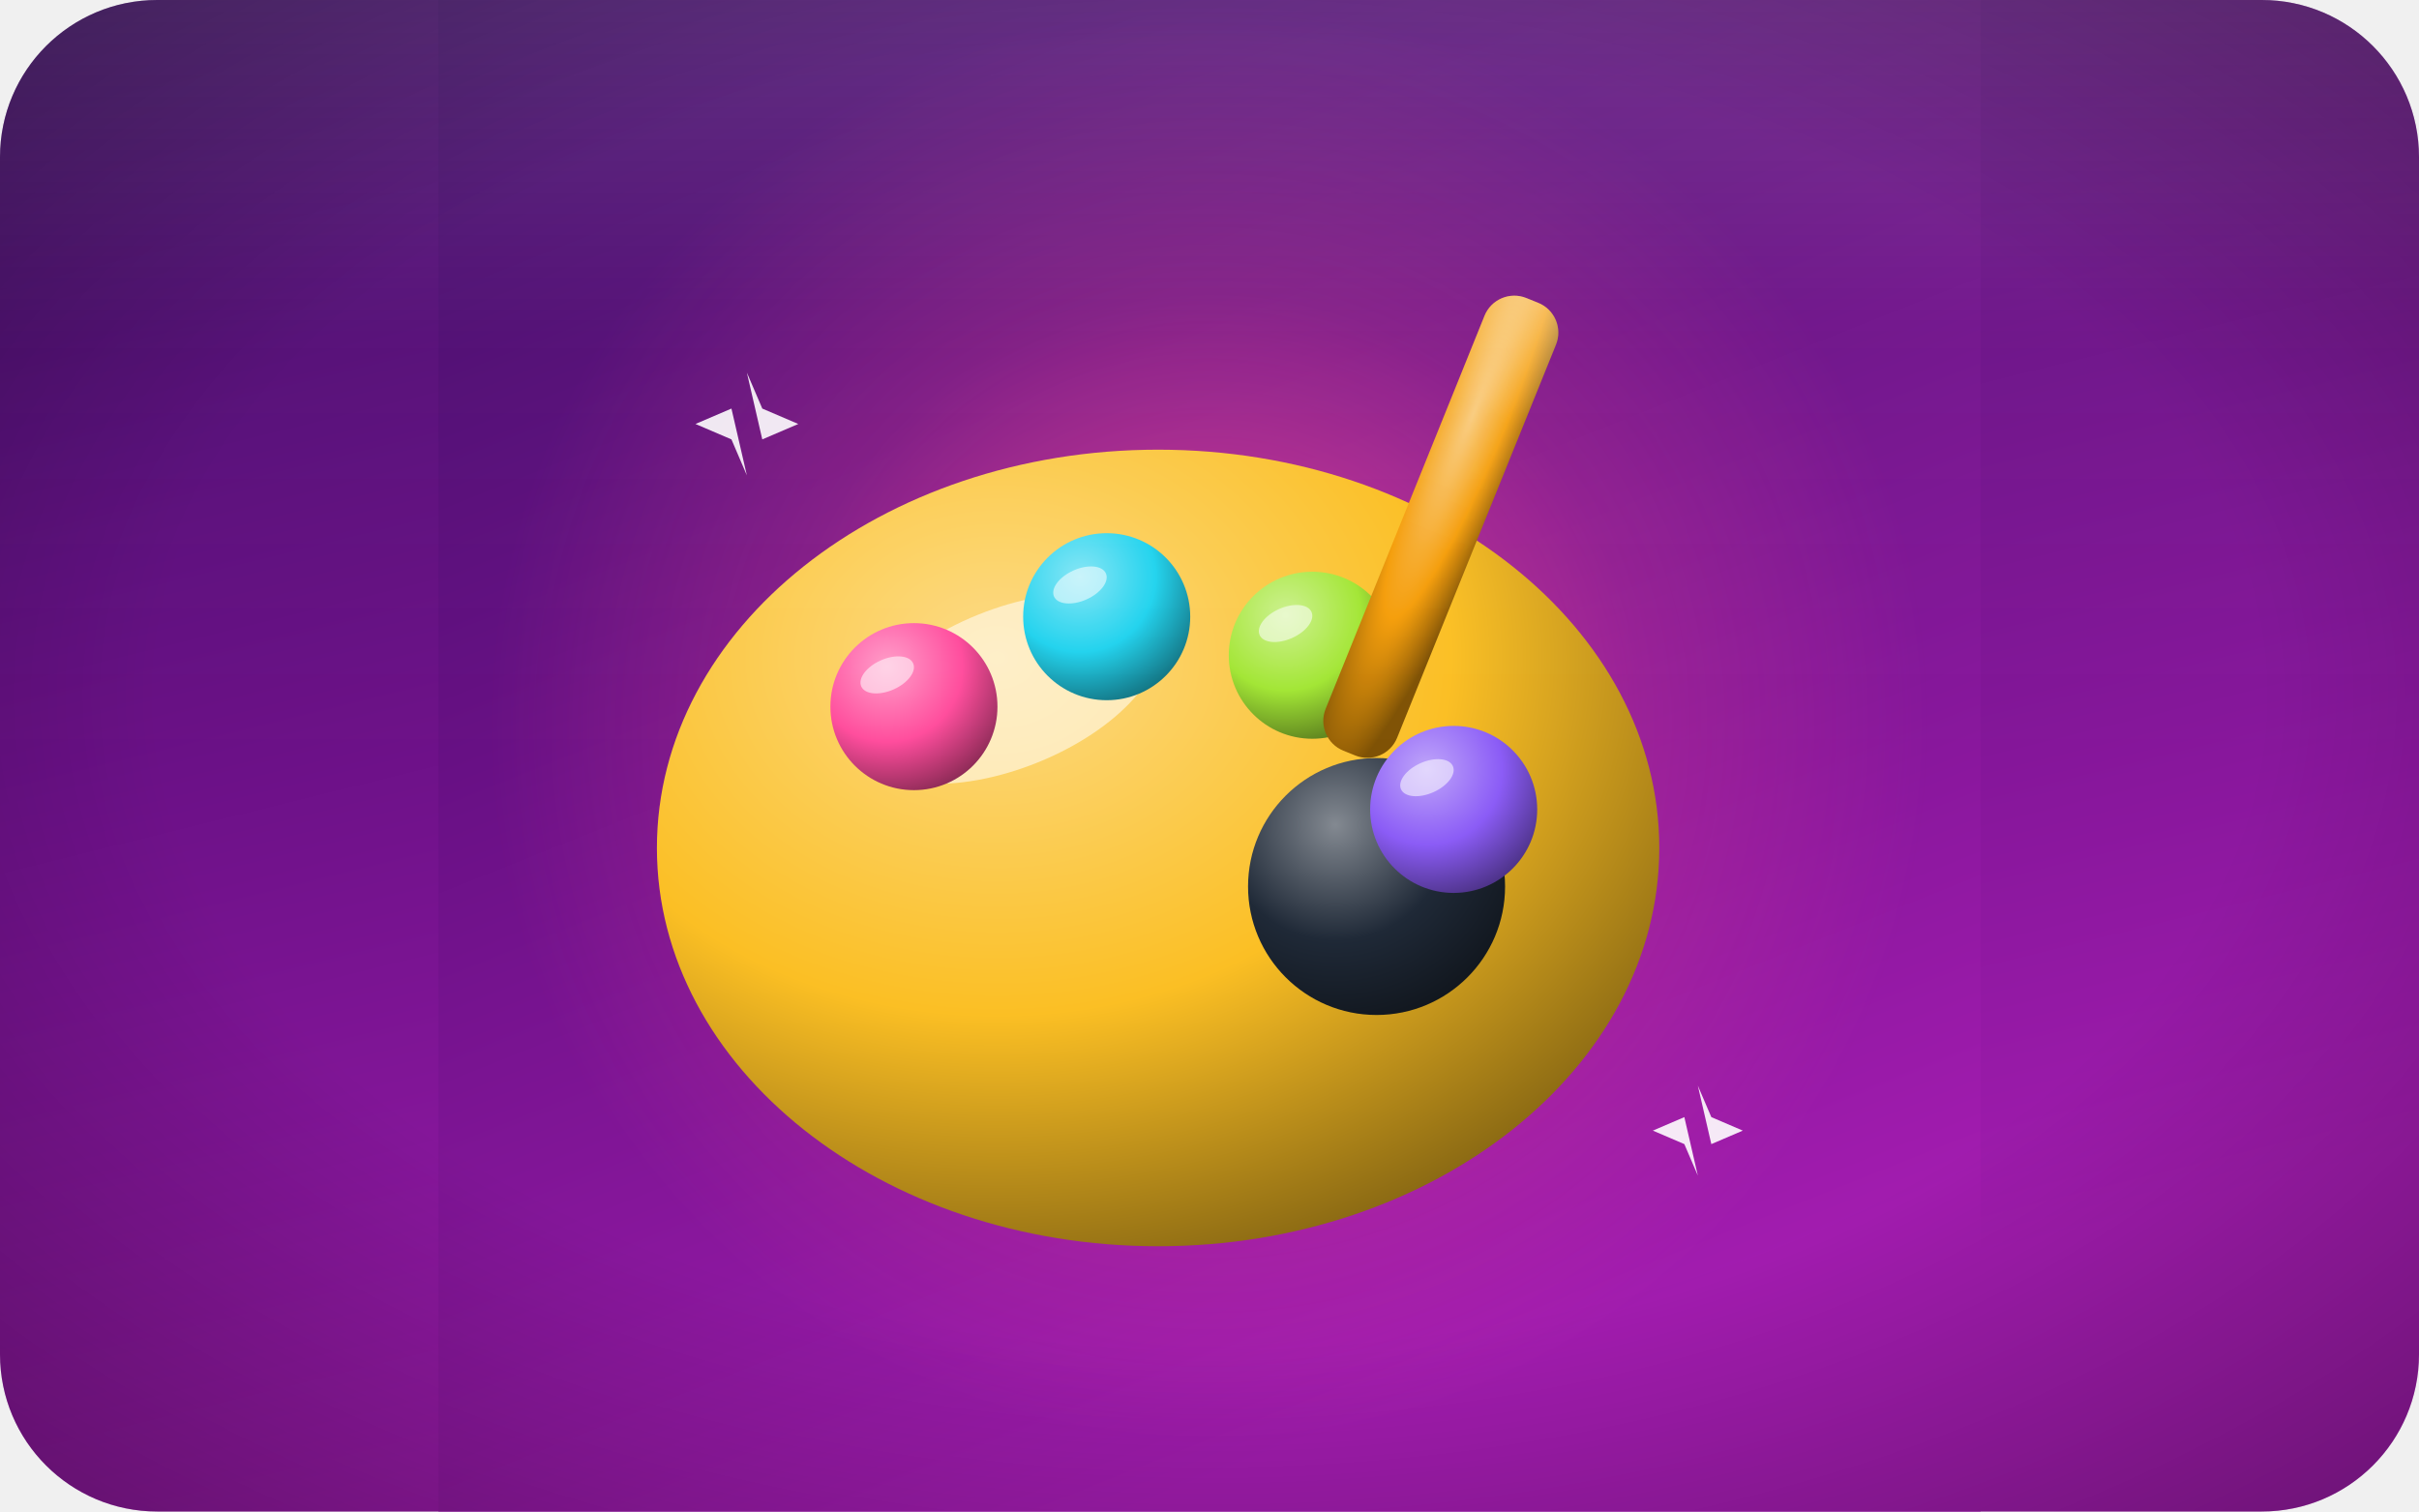
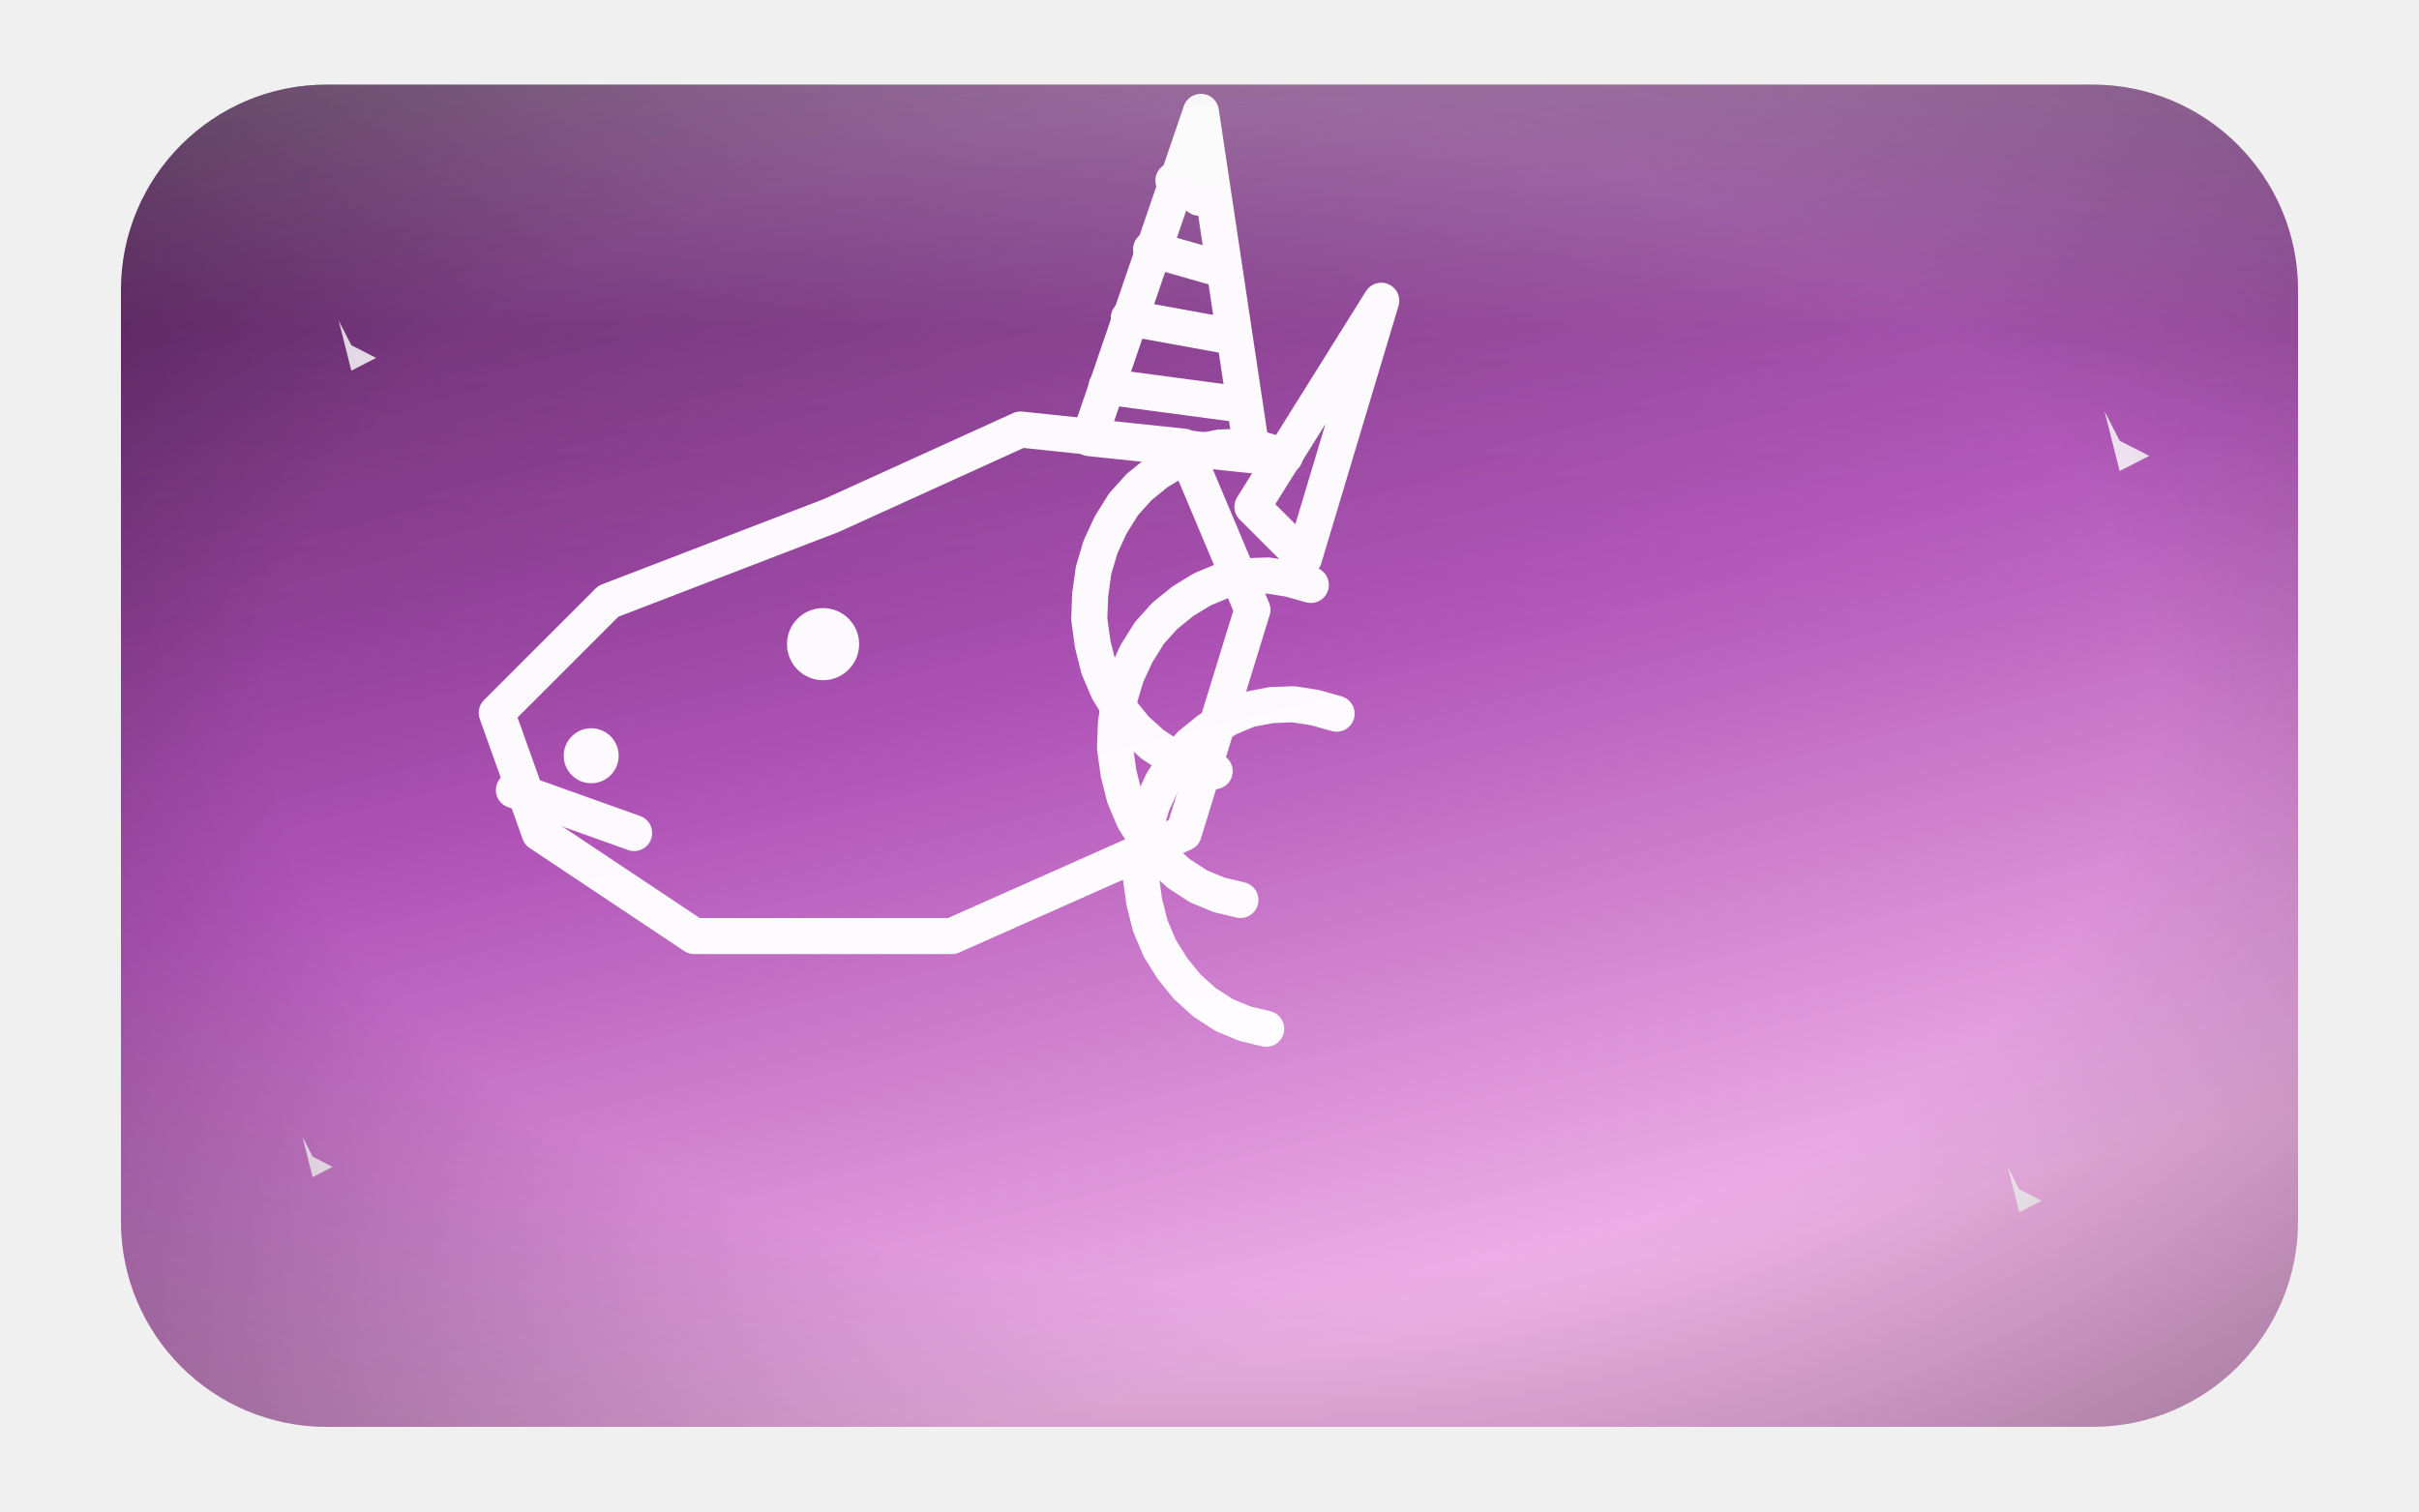
<svg xmlns="http://www.w3.org/2000/svg" viewBox="0 0 400 250" width="400" height="250" role="img">
  <defs>
-     <linearGradient id="a8_bg" x1="0" y1="0" x2="0.4" y2="1">
-       <stop offset="0%" stop-color="#3b0764" />
-       <stop offset="100%" stop-color="#a21caf" />
+     <linearGradient id="o8_bg" x1="0" y1="0" x2="0.4" y2="1">
+       <stop offset="0%" stop-color="#4a1450" />
+       <stop offset="55%" stop-color="#b054b8" />
+       <stop offset="100%" stop-color="#f2b3e8" />
    </linearGradient>
-     <linearGradient id="a8_sheen" x1="0" y1="0" x2="0" y2="1">
-       <stop offset="0%" stop-color="#ffffff" stop-opacity="0.30" />
-       <stop offset="45%" stop-color="#ffffff" stop-opacity="0.05" />
-       <stop offset="100%" stop-color="#ffffff" stop-opacity="0" />
+     <linearGradient id="o8_sheen" x1="0" y1="0" x2="0" y2="1">
+       <stop offset="0%" stop-color="#fff" stop-opacity="0.32" />
+       <stop offset="45%" stop-color="#fff" stop-opacity="0.05" />
+       <stop offset="100%" stop-color="#fff" stop-opacity="0" />
    </linearGradient>
-     <radialGradient id="a8_vig" cx="50%" cy="46%" r="72%">
-       <stop offset="60%" stop-color="#000000" stop-opacity="0" />
-       <stop offset="100%" stop-color="#000000" stop-opacity="0.32" />
+     <radialGradient id="o8_vig" cx="50%" cy="46%" r="72%">
+       <stop offset="60%" stop-color="#000" stop-opacity="0" />
+       <stop offset="100%" stop-color="#000" stop-opacity="0.30" />
    </radialGradient>
-     <clipPath id="a8_card">
-       <rect width="240" height="240" rx="34" />
-     </clipPath>
-     <radialGradient id="a8_bl1" cx="50%" cy="50%" r="50%">
-       <stop offset="0%" stop-color="#ff4d9d" stop-opacity="0.80" />
-       <stop offset="60%" stop-color="#ff4d9d" stop-opacity="0.21" />
-       <stop offset="100%" stop-color="#ff4d9d" stop-opacity="0" />
-     </radialGradient>
-     <radialGradient id="a8_g2" cx="34%" cy="26%" r="82%">
-       <stop offset="0%" stop-color="#fcdb86" />
-       <stop offset="55%" stop-color="#fbbf24" />
-       <stop offset="100%" stop-color="#826312" />
-     </radialGradient>
-     <radialGradient id="a8_g3" cx="34%" cy="26%" r="82%">
-       <stop offset="0%" stop-color="#838991" />
-       <stop offset="55%" stop-color="#1f2937" />
-       <stop offset="100%" stop-color="#10151c" />
-     </radialGradient>
-     <radialGradient id="a8_g4" cx="34%" cy="26%" r="82%">
-       <stop offset="0%" stop-color="#ff9dc9" />
-       <stop offset="55%" stop-color="#ff4d9d" />
-       <stop offset="100%" stop-color="#842851" />
-     </radialGradient>
-     <radialGradient id="a8_g5" cx="34%" cy="26%" r="82%">
-       <stop offset="0%" stop-color="#85e6f5" />
-       <stop offset="55%" stop-color="#22d3ee" />
-       <stop offset="100%" stop-color="#116d7b" />
-     </radialGradient>
-     <radialGradient id="a8_g6" cx="34%" cy="26%" r="82%">
-       <stop offset="0%" stop-color="#ccf18f" />
-       <stop offset="55%" stop-color="#a3e635" />
-       <stop offset="100%" stop-color="#54771b" />
-     </radialGradient>
-     <radialGradient id="a8_g7" cx="34%" cy="26%" r="82%">
-       <stop offset="0%" stop-color="#bfa5fa" />
-       <stop offset="55%" stop-color="#8b5cf6" />
-       <stop offset="100%" stop-color="#482f7f" />
-     </radialGradient>
-     <radialGradient id="a8_g8" cx="34%" cy="26%" r="82%">
-       <stop offset="0%" stop-color="#f9c978" />
-       <stop offset="55%" stop-color="#f59e0b" />
-       <stop offset="100%" stop-color="#7f5205" />
-     </radialGradient>
-     <clipPath id="a8_card2">
-       <rect width="400" height="250" rx="26" />
+     <clipPath id="o8_card">
+       <rect x="20" y="14" width="360" height="222" rx="34" />
    </clipPath>
  </defs>
-   <g clip-path="url(#a8_card2)">
-     <rect width="400" height="250" fill="url(#a8_bg)" />
-     <g transform="translate(72.50,0) scale(1.0625)">
-       <rect width="240" height="240" fill="url(#a8_bg)" />
-       <circle cx="120" cy="112.8" r="112" fill="url(#a8_bl1)" />
-       <ellipse cx="112" cy="132" rx="78" ry="62" fill="url(#a8_g2)" />
-       <ellipse cx="88.6" cy="107.2" rx="24.96" ry="12.4" fill="#ffffff" opacity="0.55" transform="rotate(-22 88.6 107.2)" />
-       <circle cx="146" cy="138" r="20" fill="url(#a8_g3)" />
-       <circle cx="74" cy="110" r="13" fill="url(#a8_g4)" />
-       <ellipse cx="69.84" cy="105.06" rx="4.42" ry="2.47" fill="#ffffff" opacity="0.55" transform="rotate(-24 69.84 105.06)" />
-       <circle cx="104" cy="96" r="13" fill="url(#a8_g5)" />
-       <ellipse cx="99.84" cy="91.06" rx="4.42" ry="2.47" fill="#ffffff" opacity="0.55" transform="rotate(-24 99.84 91.06)" />
-       <circle cx="136" cy="102" r="13" fill="url(#a8_g6)" />
-       <ellipse cx="131.84" cy="97.06" rx="4.42" ry="2.47" fill="#ffffff" opacity="0.55" transform="rotate(-24 131.84 97.06)" />
-       <circle cx="158" cy="126" r="13" fill="url(#a8_g7)" />
-       <ellipse cx="153.84" cy="121.06" rx="4.42" ry="2.47" fill="#ffffff" opacity="0.55" transform="rotate(-24 153.84 121.06)" />
-       <rect x="150" y="44" width="12" height="76" rx="5" fill="url(#a8_g8)" transform="rotate(22 156 82)" />
-       <rect x="150" y="44" width="12" height="41.8" rx="5" fill="url(#a8_sheen)" transform="rotate(22 156 82)" />
-       <path d="M48 58 L50.4 63.6 L56 66 L50.4 68.4 Z M48 74 L45.6 68.4 L40 66 L45.6 63.6 Z" fill="#ffffff" opacity="0.90" />
-       <path d="M196 169 L198.1 173.9 L203 176 L198.1 178.1 Z M196 183 L193.9 178.1 L189 176 L193.9 173.9 Z" fill="#ffffff" opacity="0.90" />
+   <rect x="20" y="14" width="360" height="222" rx="34" fill="url(#o8_bg)" />
+   <g clip-path="url(#o8_card)">
+     <rect x="20" y="14" width="360" height="90" fill="url(#o8_sheen)" />
+     <g transform="translate(58.0,18.5) scale(1.420)" fill="none" stroke="#fff" stroke-width="4.2" stroke-linecap="round" stroke-linejoin="round" opacity="0.97">
+       <polygon points="22.0,84.0 17.0,70.0 30.0,57.0 56.0,47.0 78.0,37.0 97.0,39.0 105.0,58.0 97.0,84.0 70.0,96.0 40.0,96.0" />
+       <polygon points="86.0,38.0 99.0,0.0 105.0,40.0" />
+       <polygon points="105.0,46.0 120.0,22.0 111.0,52.0" />
+       <circle cx="55.0" cy="62.0" r="4.2" fill="#fff" stroke="none" />
+       <circle cx="28.0" cy="75.0" r="3.2" fill="#fff" stroke="none" />
+       <line x1="19.0" y1="79.0" x2="33.0" y2="84.0" />
+       <line x1="88.0" y1="32.0" x2="103.0" y2="34.0" />
+       <line x1="90.6" y1="24.0" x2="101.6" y2="26.0" />
+       <line x1="93.2" y1="16.0" x2="100.2" y2="18.0" />
+       <line x1="95.8" y1="8.0" x2="98.8" y2="10.0" />
+       <polyline points="108.8,40.1 106.3,39.4 103.8,39.0 101.2,39.1 98.6,39.6 96.2,40.6 93.9,42.0 91.8,43.7 90.0,45.7 88.5,48.1 87.3,50.7 86.5,53.4 86.1,56.3 86.0,59.1 86.4,62.0 87.1,64.8 88.2,67.4 89.7,69.8 91.4,71.9 93.4,73.7 95.7,75.2 98.1,76.2 100.6,76.8" />
+       <polyline points="111.8,55.1 109.3,54.4 106.8,54.0 104.2,54.1 101.6,54.6 99.2,55.6 96.9,57.0 94.8,58.7 93.0,60.7 91.5,63.1 90.3,65.7 89.5,68.4 89.1,71.3 89.0,74.1 89.4,77.0 90.1,79.8 91.2,82.4 92.7,84.8 94.4,86.9 96.4,88.7 98.7,90.2 101.1,91.2 103.6,91.8" />
+       <polyline points="114.8,70.1 112.3,69.4 109.8,69.0 107.2,69.1 104.6,69.6 102.2,70.6 99.9,72.0 97.8,73.7 96.0,75.7 94.5,78.1 93.3,80.7 92.5,83.4 92.1,86.3 92.0,89.1 92.4,92.0 93.1,94.8 94.2,97.4 95.7,99.8 97.4,101.9 99.4,103.7 101.7,105.2 104.1,106.2 106.6,106.8" />
    </g>
-     <rect width="400" height="125" fill="url(#a8_sheen)" opacity="0.5" />
-     <rect width="400" height="250" fill="url(#a8_vig)" />
+     <path d="M 56 53 l 2.1 4.1 l 4.1 2.1 l -4.1 2.1 Z" fill="#fff" opacity="0.85" />
+     <path d="M 348 68 l 2.5 4.9 l 4.9 2.5 l -4.9 2.5 Z" fill="#fff" opacity="0.85" />
+     <path d="M 332 193 l 1.9 3.7 l 3.7 1.9 l -3.7 1.9 Z" fill="#fff" opacity="0.85" />
+     <path d="M 50 188 l 1.7 3.3 l 3.3 1.7 l -3.3 1.7 Z" fill="#fff" opacity="0.85" />
+     <rect x="20" y="14" width="360" height="222" rx="34" fill="url(#o8_vig)" />
  </g>
</svg>
